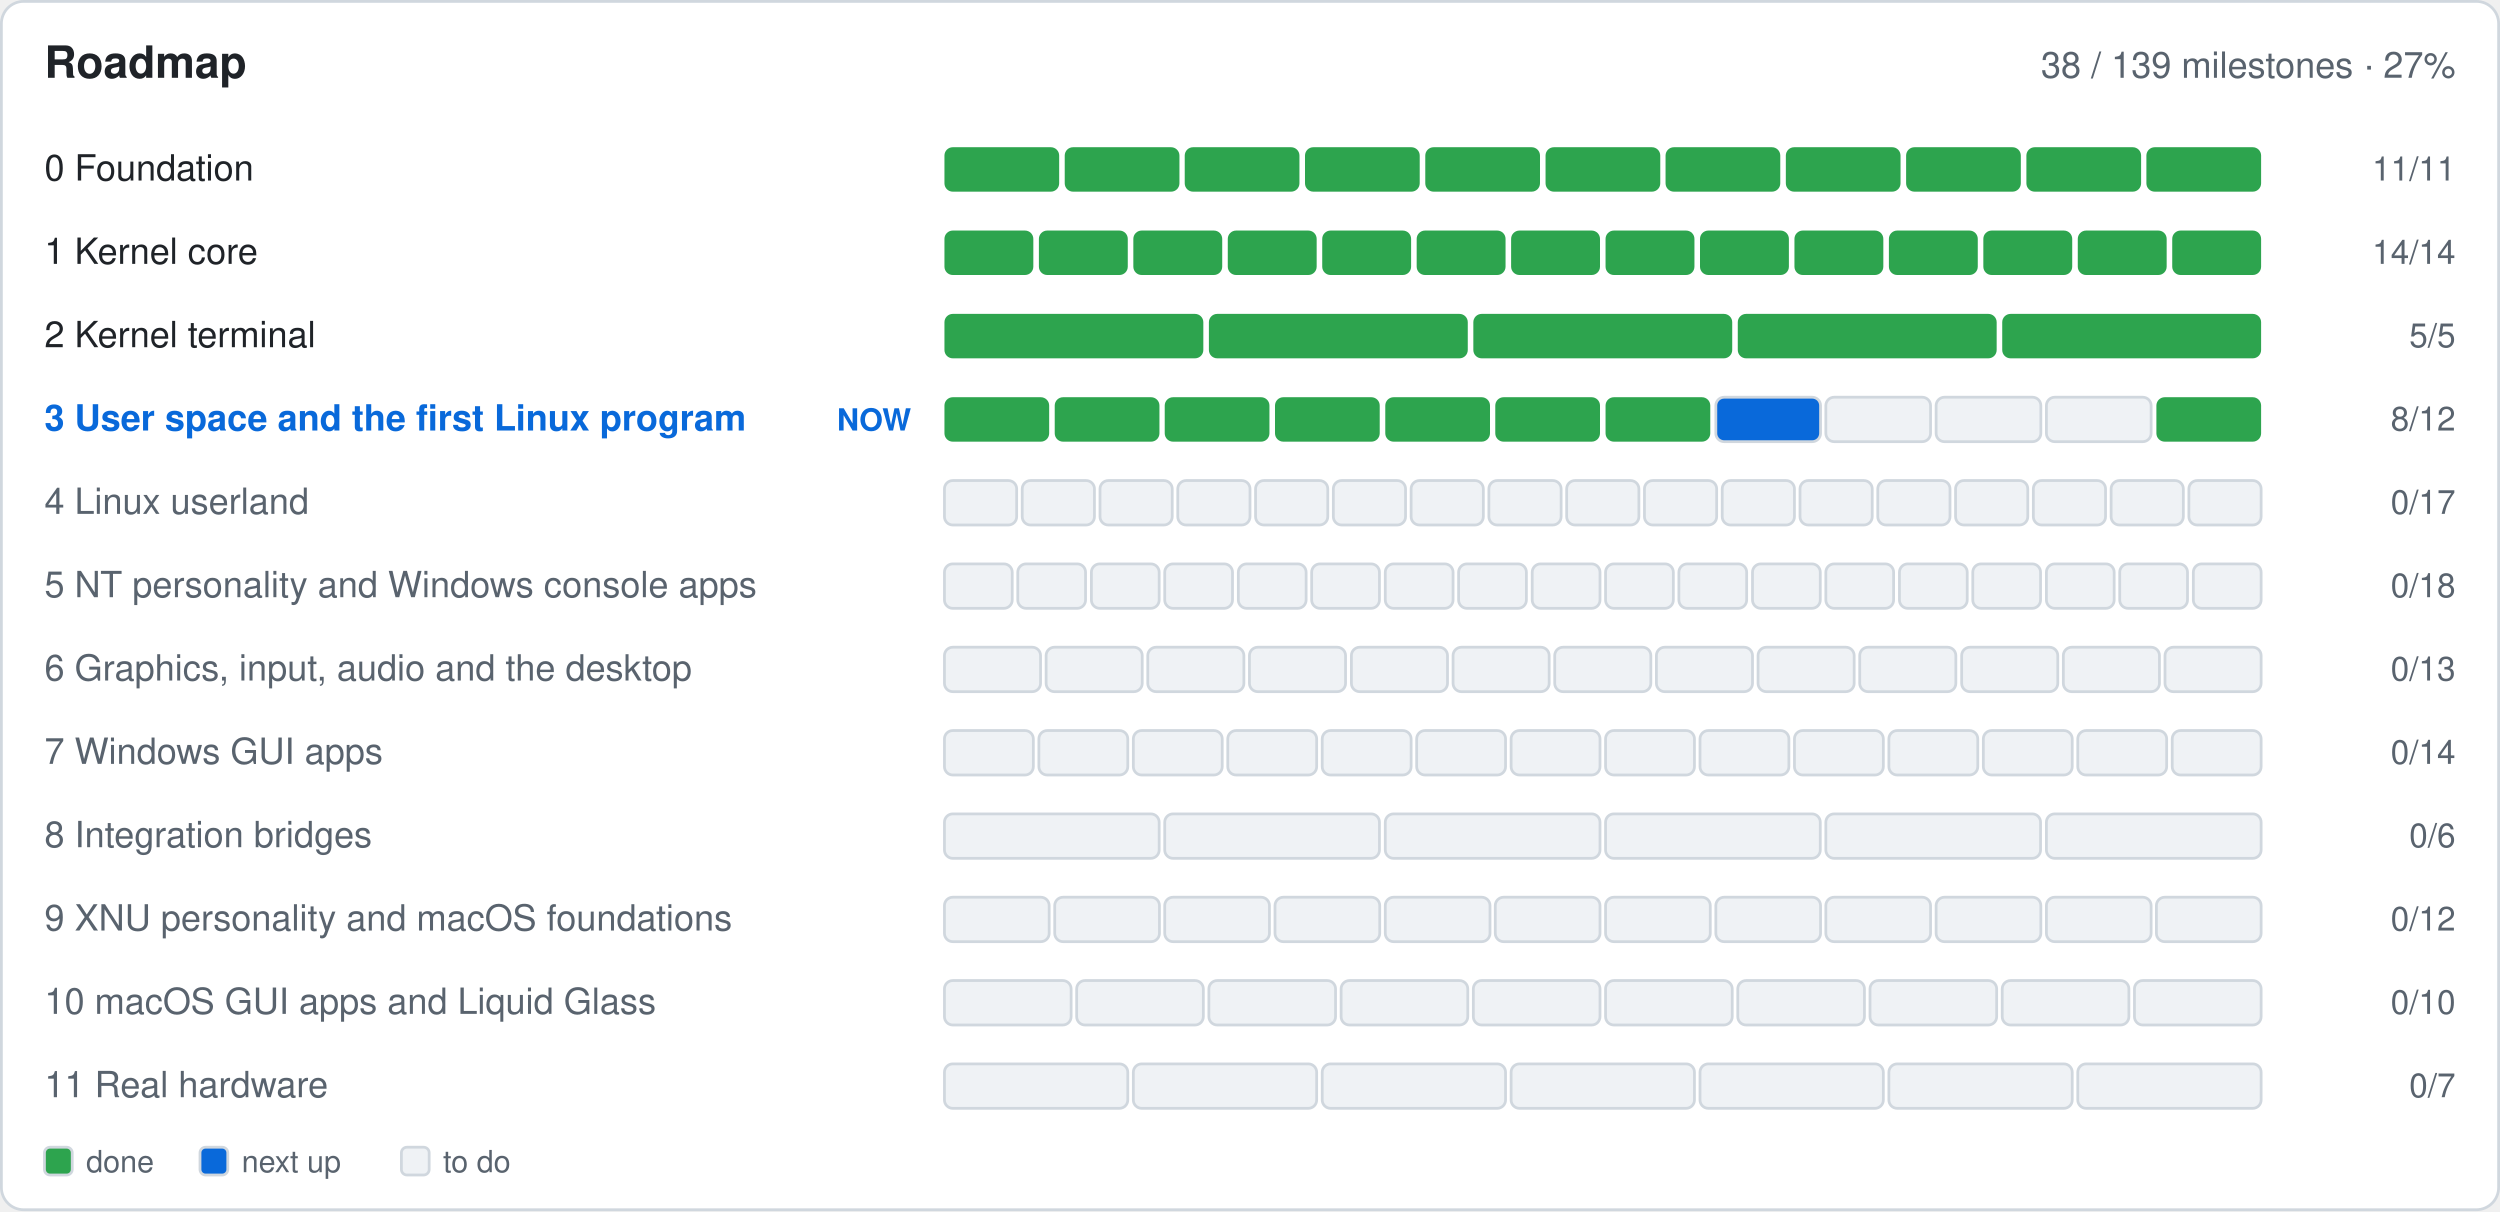
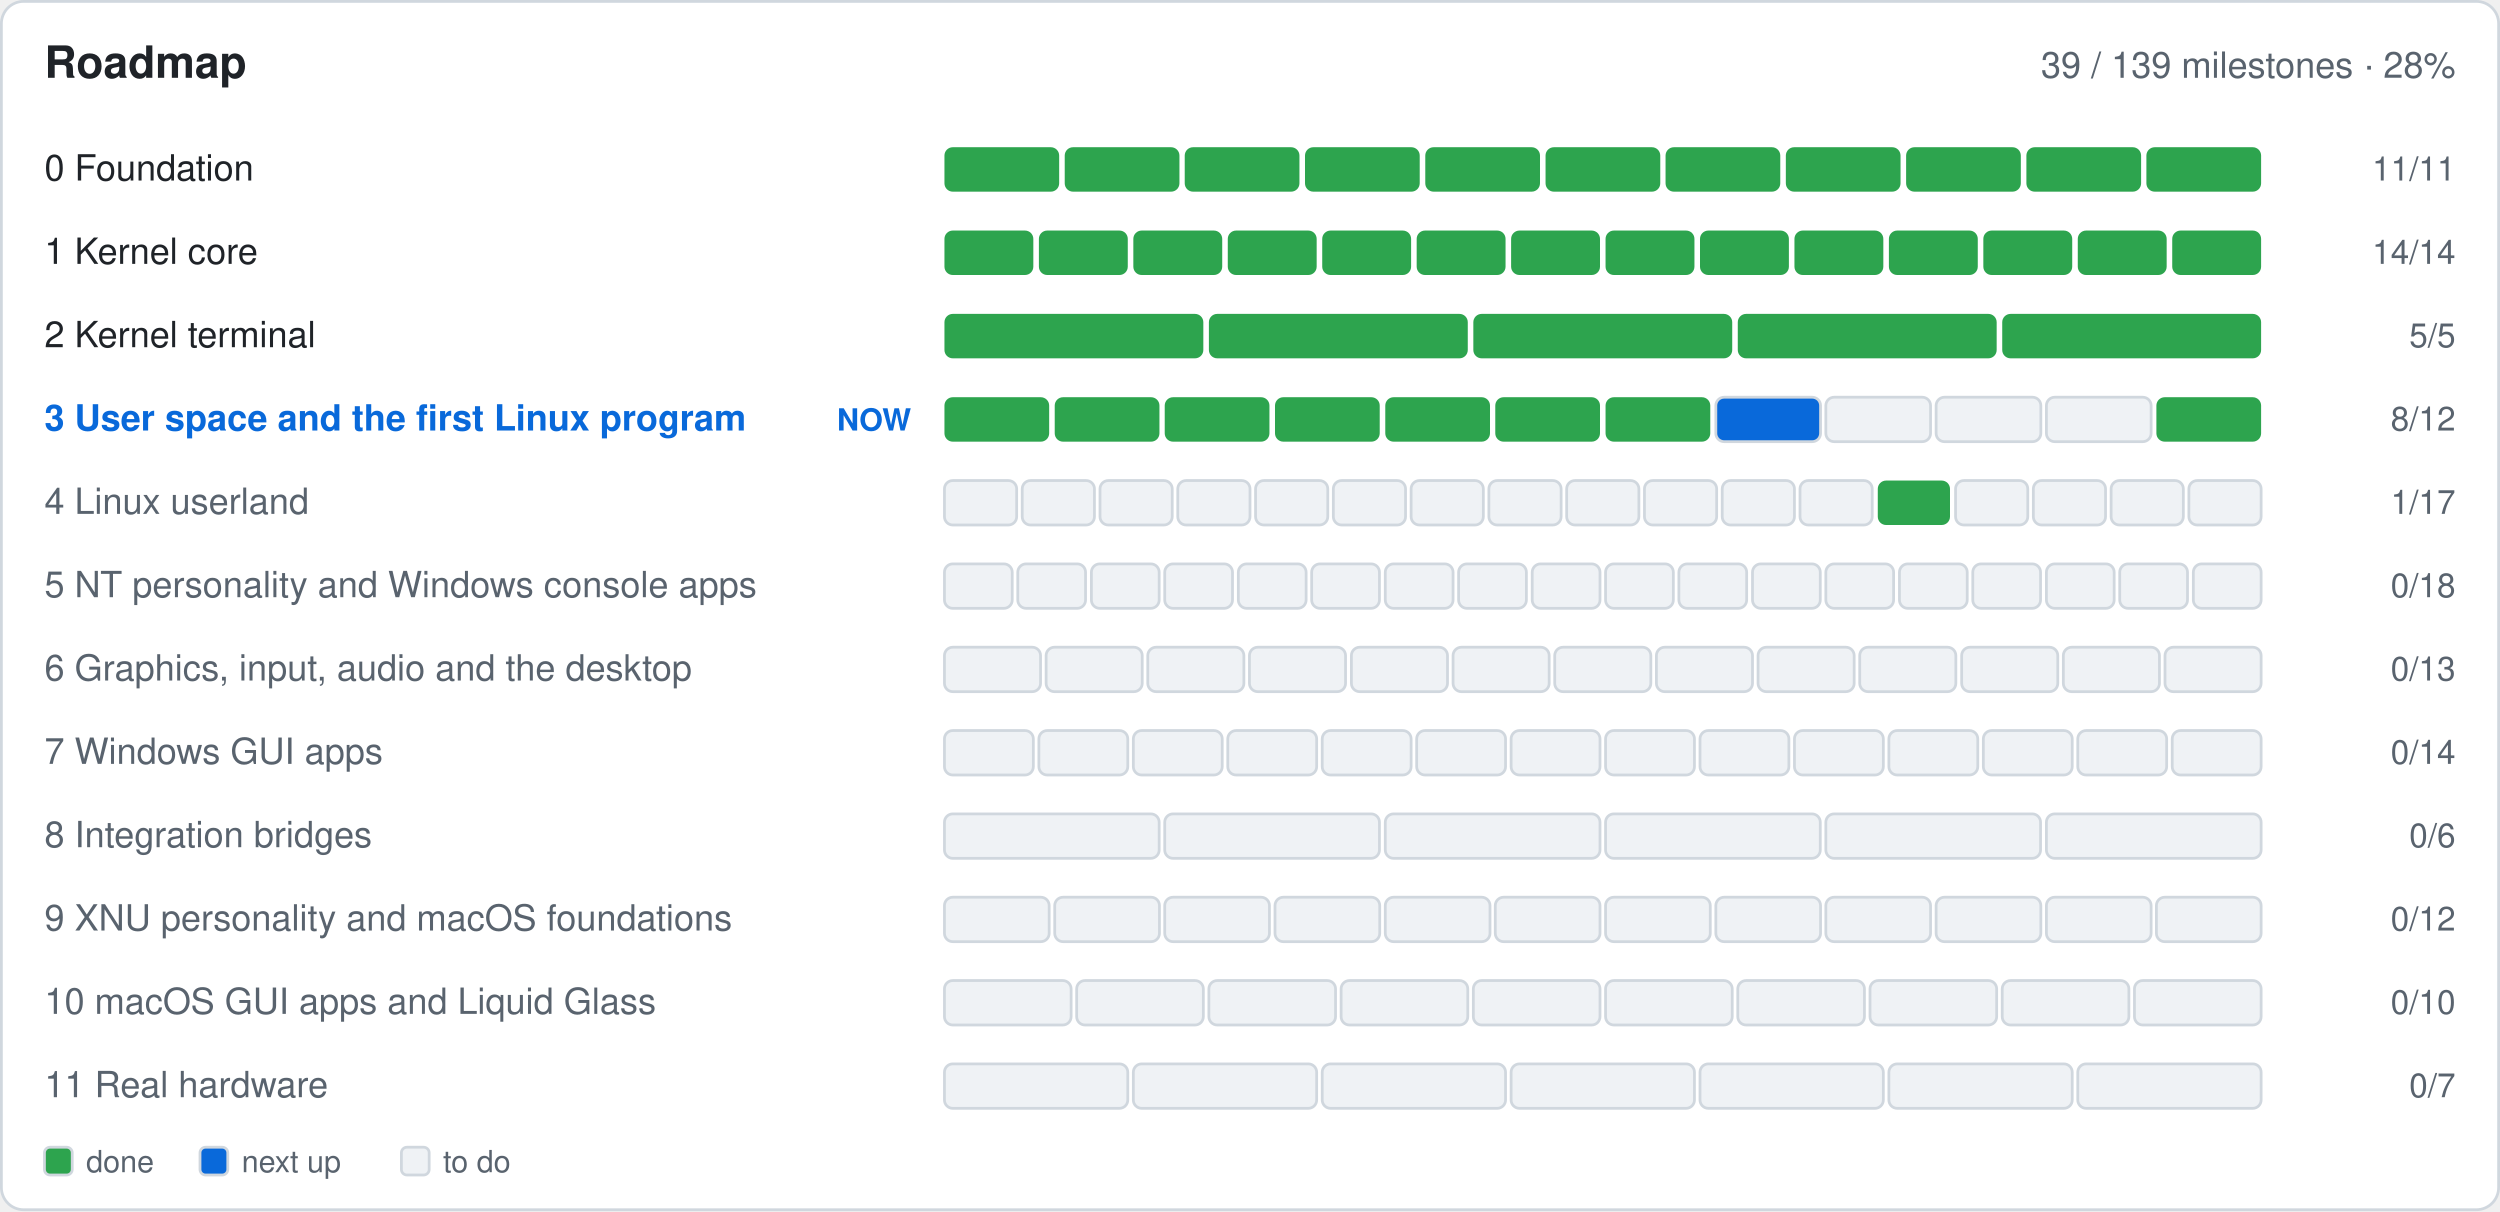
- <svg xmlns="http://www.w3.org/2000/svg" width="900" height="436" viewBox="0 0 900 436" role="img" aria-label="Roadmap: 38 of 139 milestones done">
+ <svg xmlns="http://www.w3.org/2000/svg" width="900" height="436" viewBox="0 0 900 436" role="img" aria-label="Roadmap: 39 of 139 milestones done">
  <rect x="0.5" y="0.5" width="899.0" height="435.0" fill="#ffffff" rx="8" stroke="#d0d7de" />
  <text x="16.0" y="28.0" font-family="-apple-system,BlinkMacSystemFont,'Segoe UI',Helvetica,Arial,sans-serif" font-size="16" font-weight="600" fill="#1f2328" text-anchor="start">Roadmap</text>
-   <text x="884.0" y="28.0" font-family="-apple-system,BlinkMacSystemFont,'Segoe UI',Helvetica,Arial,sans-serif" font-size="13" font-weight="400" fill="#59636e" text-anchor="end">38 / 139 milestones · 27%</text>
+   <text x="884.0" y="28.0" font-family="-apple-system,BlinkMacSystemFont,'Segoe UI',Helvetica,Arial,sans-serif" font-size="13" font-weight="400" fill="#59636e" text-anchor="end">39 / 139 milestones · 28%</text>
  <text x="16.0" y="65.0" font-family="-apple-system,BlinkMacSystemFont,'Segoe UI',Helvetica,Arial,sans-serif" font-size="13" font-weight="400" fill="#1f2328" text-anchor="start"> 0  Foundation</text>
  <g>
    <rect x="340.0" y="53.0" width="41.3" height="16.0" fill="#2da44e" rx="3" />
  </g>
  <g>
    <rect x="383.3" y="53.0" width="41.3" height="16.0" fill="#2da44e" rx="3" />
  </g>
  <g>
    <rect x="426.5" y="53.0" width="41.3" height="16.0" fill="#2da44e" rx="3" />
  </g>
  <g>
    <rect x="469.8" y="53.0" width="41.3" height="16.0" fill="#2da44e" rx="3" />
  </g>
  <g>
    <rect x="513.1" y="53.0" width="41.3" height="16.0" fill="#2da44e" rx="3" />
  </g>
  <g>
    <rect x="556.4" y="53.0" width="41.3" height="16.0" fill="#2da44e" rx="3" />
  </g>
  <g>
    <rect x="599.6" y="53.0" width="41.3" height="16.0" fill="#2da44e" rx="3" />
  </g>
  <g>
    <rect x="642.9" y="53.0" width="41.3" height="16.0" fill="#2da44e" rx="3" />
  </g>
  <g>
    <rect x="686.2" y="53.0" width="41.3" height="16.0" fill="#2da44e" rx="3" />
  </g>
  <g>
    <rect x="729.5" y="53.0" width="41.3" height="16.0" fill="#2da44e" rx="3" />
  </g>
  <g>
    <rect x="772.7" y="53.0" width="41.3" height="16.0" fill="#2da44e" rx="3" />
  </g>
  <text x="884.0" y="65.0" font-family="-apple-system,BlinkMacSystemFont,'Segoe UI',Helvetica,Arial,sans-serif" font-size="12" font-weight="400" fill="#59636e" text-anchor="end">11/11</text>
  <text x="16.0" y="95.0" font-family="-apple-system,BlinkMacSystemFont,'Segoe UI',Helvetica,Arial,sans-serif" font-size="13" font-weight="400" fill="#1f2328" text-anchor="start"> 1  Kernel core</text>
  <g>
    <rect x="340.0" y="83.0" width="32.0" height="16.0" fill="#2da44e" rx="3" />
  </g>
  <g>
    <rect x="374.0" y="83.0" width="32.0" height="16.0" fill="#2da44e" rx="3" />
  </g>
  <g>
    <rect x="408.0" y="83.0" width="32.0" height="16.0" fill="#2da44e" rx="3" />
  </g>
  <g>
    <rect x="442.0" y="83.0" width="32.0" height="16.0" fill="#2da44e" rx="3" />
  </g>
  <g>
    <rect x="476.0" y="83.0" width="32.0" height="16.0" fill="#2da44e" rx="3" />
  </g>
  <g>
    <rect x="510.0" y="83.0" width="32.0" height="16.0" fill="#2da44e" rx="3" />
  </g>
  <g>
    <rect x="544.0" y="83.0" width="32.0" height="16.0" fill="#2da44e" rx="3" />
  </g>
  <g>
    <rect x="578.0" y="83.0" width="32.0" height="16.0" fill="#2da44e" rx="3" />
  </g>
  <g>
    <rect x="612.0" y="83.0" width="32.0" height="16.0" fill="#2da44e" rx="3" />
  </g>
  <g>
    <rect x="646.0" y="83.0" width="32.0" height="16.0" fill="#2da44e" rx="3" />
  </g>
  <g>
    <rect x="680.0" y="83.0" width="32.0" height="16.0" fill="#2da44e" rx="3" />
  </g>
  <g>
    <rect x="714.0" y="83.0" width="32.0" height="16.0" fill="#2da44e" rx="3" />
  </g>
  <g>
    <rect x="748.0" y="83.0" width="32.0" height="16.0" fill="#2da44e" rx="3" />
  </g>
  <g>
    <rect x="782.0" y="83.0" width="32.0" height="16.0" fill="#2da44e" rx="3" />
  </g>
  <text x="884.0" y="95.0" font-family="-apple-system,BlinkMacSystemFont,'Segoe UI',Helvetica,Arial,sans-serif" font-size="12" font-weight="400" fill="#59636e" text-anchor="end">14/14</text>
  <text x="16.0" y="125.0" font-family="-apple-system,BlinkMacSystemFont,'Segoe UI',Helvetica,Arial,sans-serif" font-size="13" font-weight="400" fill="#1f2328" text-anchor="start"> 2  Kernel terminal</text>
  <g>
    <rect x="340.0" y="113.0" width="93.2" height="16.0" fill="#2da44e" rx="3" />
  </g>
  <g>
    <rect x="435.2" y="113.0" width="93.2" height="16.0" fill="#2da44e" rx="3" />
  </g>
  <g>
    <rect x="530.4" y="113.0" width="93.2" height="16.0" fill="#2da44e" rx="3" />
  </g>
  <g>
    <rect x="625.6" y="113.0" width="93.2" height="16.0" fill="#2da44e" rx="3" />
  </g>
  <g>
    <rect x="720.8" y="113.0" width="93.2" height="16.0" fill="#2da44e" rx="3" />
  </g>
  <text x="884.0" y="125.0" font-family="-apple-system,BlinkMacSystemFont,'Segoe UI',Helvetica,Arial,sans-serif" font-size="12" font-weight="400" fill="#59636e" text-anchor="end">5/5</text>
  <text x="16.0" y="155.0" font-family="-apple-system,BlinkMacSystemFont,'Segoe UI',Helvetica,Arial,sans-serif" font-size="13" font-weight="600" fill="#0969da" text-anchor="start"> 3  User space and the first Linux program</text>
  <text x="328.0" y="155.0" font-family="-apple-system,BlinkMacSystemFont,'Segoe UI',Helvetica,Arial,sans-serif" font-size="11" font-weight="600" fill="#0969da" text-anchor="end">NOW</text>
  <g>
    <rect x="340.0" y="143.0" width="37.7" height="16.0" fill="#2da44e" rx="3" />
  </g>
  <g>
    <rect x="379.7" y="143.0" width="37.7" height="16.0" fill="#2da44e" rx="3" />
  </g>
  <g>
    <rect x="419.3" y="143.0" width="37.7" height="16.0" fill="#2da44e" rx="3" />
  </g>
  <g>
    <rect x="459.0" y="143.0" width="37.7" height="16.0" fill="#2da44e" rx="3" />
  </g>
  <g>
    <rect x="498.7" y="143.0" width="37.7" height="16.0" fill="#2da44e" rx="3" />
  </g>
  <g>
    <rect x="538.3" y="143.0" width="37.7" height="16.0" fill="#2da44e" rx="3" />
  </g>
  <g>
    <rect x="578.0" y="143.0" width="37.7" height="16.0" fill="#2da44e" rx="3" />
  </g>
  <g>
    <rect x="617.7" y="143.0" width="37.7" height="16.0" fill="#0969da" rx="3" stroke="#d0d7de" />
  </g>
  <g>
    <rect x="657.3" y="143.0" width="37.7" height="16.0" fill="#eff2f5" rx="3" stroke="#d0d7de" />
  </g>
  <g>
    <rect x="697.0" y="143.0" width="37.7" height="16.0" fill="#eff2f5" rx="3" stroke="#d0d7de" />
  </g>
  <g>
    <rect x="736.7" y="143.0" width="37.7" height="16.0" fill="#eff2f5" rx="3" stroke="#d0d7de" />
  </g>
  <g>
    <rect x="776.3" y="143.0" width="37.7" height="16.0" fill="#2da44e" rx="3" />
  </g>
  <text x="884.0" y="155.0" font-family="-apple-system,BlinkMacSystemFont,'Segoe UI',Helvetica,Arial,sans-serif" font-size="12" font-weight="400" fill="#59636e" text-anchor="end">8/12</text>
  <text x="16.0" y="185.0" font-family="-apple-system,BlinkMacSystemFont,'Segoe UI',Helvetica,Arial,sans-serif" font-size="13" font-weight="400" fill="#59636e" text-anchor="start"> 4  Linux userland</text>
  <g>
    <rect x="340.0" y="173.0" width="26.0" height="16.0" fill="#eff2f5" rx="3" stroke="#d0d7de" />
  </g>
  <g>
    <rect x="368.0" y="173.0" width="26.0" height="16.0" fill="#eff2f5" rx="3" stroke="#d0d7de" />
  </g>
  <g>
    <rect x="396.0" y="173.0" width="26.0" height="16.0" fill="#eff2f5" rx="3" stroke="#d0d7de" />
  </g>
  <g>
    <rect x="424.0" y="173.0" width="26.0" height="16.0" fill="#eff2f5" rx="3" stroke="#d0d7de" />
  </g>
  <g>
    <rect x="452.0" y="173.0" width="26.0" height="16.0" fill="#eff2f5" rx="3" stroke="#d0d7de" />
  </g>
  <g>
    <rect x="480.0" y="173.0" width="26.0" height="16.0" fill="#eff2f5" rx="3" stroke="#d0d7de" />
  </g>
  <g>
    <rect x="508.0" y="173.0" width="26.0" height="16.0" fill="#eff2f5" rx="3" stroke="#d0d7de" />
  </g>
  <g>
    <rect x="536.0" y="173.0" width="26.0" height="16.0" fill="#eff2f5" rx="3" stroke="#d0d7de" />
  </g>
  <g>
    <rect x="564.0" y="173.0" width="26.0" height="16.0" fill="#eff2f5" rx="3" stroke="#d0d7de" />
  </g>
  <g>
    <rect x="592.0" y="173.0" width="26.0" height="16.0" fill="#eff2f5" rx="3" stroke="#d0d7de" />
  </g>
  <g>
    <rect x="620.0" y="173.0" width="26.0" height="16.0" fill="#eff2f5" rx="3" stroke="#d0d7de" />
  </g>
  <g>
    <rect x="648.0" y="173.0" width="26.0" height="16.0" fill="#eff2f5" rx="3" stroke="#d0d7de" />
  </g>
  <g>
-     <rect x="676.0" y="173.0" width="26.0" height="16.0" fill="#eff2f5" rx="3" stroke="#d0d7de" />
+     <rect x="676.0" y="173.0" width="26.0" height="16.0" fill="#2da44e" rx="3" />
  </g>
  <g>
    <rect x="704.0" y="173.0" width="26.0" height="16.0" fill="#eff2f5" rx="3" stroke="#d0d7de" />
  </g>
  <g>
    <rect x="732.0" y="173.0" width="26.0" height="16.0" fill="#eff2f5" rx="3" stroke="#d0d7de" />
  </g>
  <g>
    <rect x="760.0" y="173.0" width="26.0" height="16.0" fill="#eff2f5" rx="3" stroke="#d0d7de" />
  </g>
  <g>
    <rect x="788.0" y="173.0" width="26.0" height="16.0" fill="#eff2f5" rx="3" stroke="#d0d7de" />
  </g>
-   <text x="884.0" y="185.0" font-family="-apple-system,BlinkMacSystemFont,'Segoe UI',Helvetica,Arial,sans-serif" font-size="12" font-weight="400" fill="#59636e" text-anchor="end">0/17</text>
+   <text x="884.0" y="185.0" font-family="-apple-system,BlinkMacSystemFont,'Segoe UI',Helvetica,Arial,sans-serif" font-size="12" font-weight="400" fill="#59636e" text-anchor="end">1/17</text>
  <text x="16.0" y="215.0" font-family="-apple-system,BlinkMacSystemFont,'Segoe UI',Helvetica,Arial,sans-serif" font-size="13" font-weight="400" fill="#59636e" text-anchor="start"> 5  NT personality and Windows console apps</text>
  <g>
    <rect x="340.0" y="203.0" width="24.4" height="16.0" fill="#eff2f5" rx="3" stroke="#d0d7de" />
  </g>
  <g>
    <rect x="366.4" y="203.0" width="24.4" height="16.0" fill="#eff2f5" rx="3" stroke="#d0d7de" />
  </g>
  <g>
    <rect x="392.9" y="203.0" width="24.4" height="16.0" fill="#eff2f5" rx="3" stroke="#d0d7de" />
  </g>
  <g>
    <rect x="419.3" y="203.0" width="24.4" height="16.0" fill="#eff2f5" rx="3" stroke="#d0d7de" />
  </g>
  <g>
    <rect x="445.8" y="203.0" width="24.4" height="16.0" fill="#eff2f5" rx="3" stroke="#d0d7de" />
  </g>
  <g>
    <rect x="472.2" y="203.0" width="24.4" height="16.0" fill="#eff2f5" rx="3" stroke="#d0d7de" />
  </g>
  <g>
    <rect x="498.7" y="203.0" width="24.4" height="16.0" fill="#eff2f5" rx="3" stroke="#d0d7de" />
  </g>
  <g>
    <rect x="525.1" y="203.0" width="24.4" height="16.0" fill="#eff2f5" rx="3" stroke="#d0d7de" />
  </g>
  <g>
    <rect x="551.6" y="203.0" width="24.4" height="16.0" fill="#eff2f5" rx="3" stroke="#d0d7de" />
  </g>
  <g>
    <rect x="578.0" y="203.0" width="24.4" height="16.0" fill="#eff2f5" rx="3" stroke="#d0d7de" />
  </g>
  <g>
    <rect x="604.4" y="203.0" width="24.4" height="16.0" fill="#eff2f5" rx="3" stroke="#d0d7de" />
  </g>
  <g>
    <rect x="630.9" y="203.0" width="24.4" height="16.0" fill="#eff2f5" rx="3" stroke="#d0d7de" />
  </g>
  <g>
    <rect x="657.3" y="203.0" width="24.4" height="16.0" fill="#eff2f5" rx="3" stroke="#d0d7de" />
  </g>
  <g>
    <rect x="683.8" y="203.0" width="24.4" height="16.0" fill="#eff2f5" rx="3" stroke="#d0d7de" />
  </g>
  <g>
    <rect x="710.2" y="203.0" width="24.4" height="16.0" fill="#eff2f5" rx="3" stroke="#d0d7de" />
  </g>
  <g>
    <rect x="736.7" y="203.0" width="24.4" height="16.0" fill="#eff2f5" rx="3" stroke="#d0d7de" />
  </g>
  <g>
    <rect x="763.1" y="203.0" width="24.4" height="16.0" fill="#eff2f5" rx="3" stroke="#d0d7de" />
  </g>
  <g>
    <rect x="789.6" y="203.0" width="24.4" height="16.0" fill="#eff2f5" rx="3" stroke="#d0d7de" />
  </g>
  <text x="884.0" y="215.0" font-family="-apple-system,BlinkMacSystemFont,'Segoe UI',Helvetica,Arial,sans-serif" font-size="12" font-weight="400" fill="#59636e" text-anchor="end">0/18</text>
  <text x="16.0" y="245.0" font-family="-apple-system,BlinkMacSystemFont,'Segoe UI',Helvetica,Arial,sans-serif" font-size="13" font-weight="400" fill="#59636e" text-anchor="start"> 6  Graphics, input, audio and the desktop</text>
  <g>
    <rect x="340.0" y="233.0" width="34.6" height="16.0" fill="#eff2f5" rx="3" stroke="#d0d7de" />
  </g>
  <g>
    <rect x="376.6" y="233.0" width="34.6" height="16.0" fill="#eff2f5" rx="3" stroke="#d0d7de" />
  </g>
  <g>
    <rect x="413.2" y="233.0" width="34.6" height="16.0" fill="#eff2f5" rx="3" stroke="#d0d7de" />
  </g>
  <g>
    <rect x="449.8" y="233.0" width="34.6" height="16.0" fill="#eff2f5" rx="3" stroke="#d0d7de" />
  </g>
  <g>
    <rect x="486.5" y="233.0" width="34.6" height="16.0" fill="#eff2f5" rx="3" stroke="#d0d7de" />
  </g>
  <g>
    <rect x="523.1" y="233.0" width="34.6" height="16.0" fill="#eff2f5" rx="3" stroke="#d0d7de" />
  </g>
  <g>
    <rect x="559.7" y="233.0" width="34.6" height="16.0" fill="#eff2f5" rx="3" stroke="#d0d7de" />
  </g>
  <g>
    <rect x="596.3" y="233.0" width="34.6" height="16.0" fill="#eff2f5" rx="3" stroke="#d0d7de" />
  </g>
  <g>
    <rect x="632.9" y="233.0" width="34.6" height="16.0" fill="#eff2f5" rx="3" stroke="#d0d7de" />
  </g>
  <g>
    <rect x="669.5" y="233.0" width="34.6" height="16.0" fill="#eff2f5" rx="3" stroke="#d0d7de" />
  </g>
  <g>
    <rect x="706.2" y="233.0" width="34.6" height="16.0" fill="#eff2f5" rx="3" stroke="#d0d7de" />
  </g>
  <g>
    <rect x="742.8" y="233.0" width="34.6" height="16.0" fill="#eff2f5" rx="3" stroke="#d0d7de" />
  </g>
  <g>
    <rect x="779.4" y="233.0" width="34.6" height="16.0" fill="#eff2f5" rx="3" stroke="#d0d7de" />
  </g>
  <text x="884.0" y="245.0" font-family="-apple-system,BlinkMacSystemFont,'Segoe UI',Helvetica,Arial,sans-serif" font-size="12" font-weight="400" fill="#59636e" text-anchor="end">0/13</text>
  <text x="16.0" y="275.0" font-family="-apple-system,BlinkMacSystemFont,'Segoe UI',Helvetica,Arial,sans-serif" font-size="13" font-weight="400" fill="#59636e" text-anchor="start"> 7  Windows GUI apps</text>
  <g>
    <rect x="340.0" y="263.0" width="32.0" height="16.0" fill="#eff2f5" rx="3" stroke="#d0d7de" />
  </g>
  <g>
    <rect x="374.0" y="263.0" width="32.0" height="16.0" fill="#eff2f5" rx="3" stroke="#d0d7de" />
  </g>
  <g>
    <rect x="408.0" y="263.0" width="32.0" height="16.0" fill="#eff2f5" rx="3" stroke="#d0d7de" />
  </g>
  <g>
    <rect x="442.0" y="263.0" width="32.0" height="16.0" fill="#eff2f5" rx="3" stroke="#d0d7de" />
  </g>
  <g>
    <rect x="476.0" y="263.0" width="32.0" height="16.0" fill="#eff2f5" rx="3" stroke="#d0d7de" />
  </g>
  <g>
    <rect x="510.0" y="263.0" width="32.0" height="16.0" fill="#eff2f5" rx="3" stroke="#d0d7de" />
  </g>
  <g>
    <rect x="544.0" y="263.0" width="32.0" height="16.0" fill="#eff2f5" rx="3" stroke="#d0d7de" />
  </g>
  <g>
    <rect x="578.0" y="263.0" width="32.0" height="16.0" fill="#eff2f5" rx="3" stroke="#d0d7de" />
  </g>
  <g>
    <rect x="612.0" y="263.0" width="32.0" height="16.0" fill="#eff2f5" rx="3" stroke="#d0d7de" />
  </g>
  <g>
    <rect x="646.0" y="263.0" width="32.0" height="16.0" fill="#eff2f5" rx="3" stroke="#d0d7de" />
  </g>
  <g>
    <rect x="680.0" y="263.0" width="32.0" height="16.0" fill="#eff2f5" rx="3" stroke="#d0d7de" />
  </g>
  <g>
    <rect x="714.0" y="263.0" width="32.0" height="16.0" fill="#eff2f5" rx="3" stroke="#d0d7de" />
  </g>
  <g>
    <rect x="748.0" y="263.0" width="32.0" height="16.0" fill="#eff2f5" rx="3" stroke="#d0d7de" />
  </g>
  <g>
    <rect x="782.0" y="263.0" width="32.0" height="16.0" fill="#eff2f5" rx="3" stroke="#d0d7de" />
  </g>
  <text x="884.0" y="275.0" font-family="-apple-system,BlinkMacSystemFont,'Segoe UI',Helvetica,Arial,sans-serif" font-size="12" font-weight="400" fill="#59636e" text-anchor="end">0/14</text>
  <text x="16.0" y="305.0" font-family="-apple-system,BlinkMacSystemFont,'Segoe UI',Helvetica,Arial,sans-serif" font-size="13" font-weight="400" fill="#59636e" text-anchor="start"> 8  Integration bridges</text>
  <g>
    <rect x="340.0" y="293.0" width="77.3" height="16.0" fill="#eff2f5" rx="3" stroke="#d0d7de" />
  </g>
  <g>
    <rect x="419.3" y="293.0" width="77.3" height="16.0" fill="#eff2f5" rx="3" stroke="#d0d7de" />
  </g>
  <g>
    <rect x="498.7" y="293.0" width="77.3" height="16.0" fill="#eff2f5" rx="3" stroke="#d0d7de" />
  </g>
  <g>
    <rect x="578.0" y="293.0" width="77.3" height="16.0" fill="#eff2f5" rx="3" stroke="#d0d7de" />
  </g>
  <g>
    <rect x="657.3" y="293.0" width="77.3" height="16.0" fill="#eff2f5" rx="3" stroke="#d0d7de" />
  </g>
  <g>
    <rect x="736.7" y="293.0" width="77.3" height="16.0" fill="#eff2f5" rx="3" stroke="#d0d7de" />
  </g>
  <text x="884.0" y="305.0" font-family="-apple-system,BlinkMacSystemFont,'Segoe UI',Helvetica,Arial,sans-serif" font-size="12" font-weight="400" fill="#59636e" text-anchor="end">0/6</text>
  <text x="16.0" y="335.0" font-family="-apple-system,BlinkMacSystemFont,'Segoe UI',Helvetica,Arial,sans-serif" font-size="13" font-weight="400" fill="#59636e" text-anchor="start"> 9  XNU personality and macOS foundations</text>
  <g>
    <rect x="340.0" y="323.0" width="37.7" height="16.0" fill="#eff2f5" rx="3" stroke="#d0d7de" />
  </g>
  <g>
    <rect x="379.7" y="323.0" width="37.7" height="16.0" fill="#eff2f5" rx="3" stroke="#d0d7de" />
  </g>
  <g>
    <rect x="419.3" y="323.0" width="37.7" height="16.0" fill="#eff2f5" rx="3" stroke="#d0d7de" />
  </g>
  <g>
    <rect x="459.0" y="323.0" width="37.7" height="16.0" fill="#eff2f5" rx="3" stroke="#d0d7de" />
  </g>
  <g>
    <rect x="498.7" y="323.0" width="37.7" height="16.0" fill="#eff2f5" rx="3" stroke="#d0d7de" />
  </g>
  <g>
    <rect x="538.3" y="323.0" width="37.7" height="16.0" fill="#eff2f5" rx="3" stroke="#d0d7de" />
  </g>
  <g>
    <rect x="578.0" y="323.0" width="37.7" height="16.0" fill="#eff2f5" rx="3" stroke="#d0d7de" />
  </g>
  <g>
    <rect x="617.7" y="323.0" width="37.7" height="16.0" fill="#eff2f5" rx="3" stroke="#d0d7de" />
  </g>
  <g>
    <rect x="657.3" y="323.0" width="37.7" height="16.0" fill="#eff2f5" rx="3" stroke="#d0d7de" />
  </g>
  <g>
    <rect x="697.0" y="323.0" width="37.7" height="16.0" fill="#eff2f5" rx="3" stroke="#d0d7de" />
  </g>
  <g>
    <rect x="736.7" y="323.0" width="37.7" height="16.0" fill="#eff2f5" rx="3" stroke="#d0d7de" />
  </g>
  <g>
    <rect x="776.3" y="323.0" width="37.7" height="16.0" fill="#eff2f5" rx="3" stroke="#d0d7de" />
  </g>
  <text x="884.0" y="335.0" font-family="-apple-system,BlinkMacSystemFont,'Segoe UI',Helvetica,Arial,sans-serif" font-size="12" font-weight="400" fill="#59636e" text-anchor="end">0/12</text>
  <text x="16.0" y="365.0" font-family="-apple-system,BlinkMacSystemFont,'Segoe UI',Helvetica,Arial,sans-serif" font-size="13" font-weight="400" fill="#59636e" text-anchor="start">10  macOS GUI apps and Liquid Glass</text>
  <g>
    <rect x="340.0" y="353.0" width="45.6" height="16.0" fill="#eff2f5" rx="3" stroke="#d0d7de" />
  </g>
  <g>
    <rect x="387.6" y="353.0" width="45.6" height="16.0" fill="#eff2f5" rx="3" stroke="#d0d7de" />
  </g>
  <g>
    <rect x="435.2" y="353.0" width="45.6" height="16.0" fill="#eff2f5" rx="3" stroke="#d0d7de" />
  </g>
  <g>
    <rect x="482.8" y="353.0" width="45.6" height="16.0" fill="#eff2f5" rx="3" stroke="#d0d7de" />
  </g>
  <g>
    <rect x="530.4" y="353.0" width="45.6" height="16.0" fill="#eff2f5" rx="3" stroke="#d0d7de" />
  </g>
  <g>
    <rect x="578.0" y="353.0" width="45.6" height="16.0" fill="#eff2f5" rx="3" stroke="#d0d7de" />
  </g>
  <g>
    <rect x="625.6" y="353.0" width="45.6" height="16.0" fill="#eff2f5" rx="3" stroke="#d0d7de" />
  </g>
  <g>
    <rect x="673.2" y="353.0" width="45.6" height="16.0" fill="#eff2f5" rx="3" stroke="#d0d7de" />
  </g>
  <g>
    <rect x="720.8" y="353.0" width="45.6" height="16.0" fill="#eff2f5" rx="3" stroke="#d0d7de" />
  </g>
  <g>
    <rect x="768.4" y="353.0" width="45.6" height="16.0" fill="#eff2f5" rx="3" stroke="#d0d7de" />
  </g>
  <text x="884.0" y="365.0" font-family="-apple-system,BlinkMacSystemFont,'Segoe UI',Helvetica,Arial,sans-serif" font-size="12" font-weight="400" fill="#59636e" text-anchor="end">0/10</text>
  <text x="16.0" y="395.0" font-family="-apple-system,BlinkMacSystemFont,'Segoe UI',Helvetica,Arial,sans-serif" font-size="13" font-weight="400" fill="#59636e" text-anchor="start">11  Real hardware</text>
  <g>
    <rect x="340.0" y="383.0" width="66.0" height="16.0" fill="#eff2f5" rx="3" stroke="#d0d7de" />
  </g>
  <g>
    <rect x="408.0" y="383.0" width="66.0" height="16.0" fill="#eff2f5" rx="3" stroke="#d0d7de" />
  </g>
  <g>
    <rect x="476.0" y="383.0" width="66.0" height="16.0" fill="#eff2f5" rx="3" stroke="#d0d7de" />
  </g>
  <g>
    <rect x="544.0" y="383.0" width="66.0" height="16.0" fill="#eff2f5" rx="3" stroke="#d0d7de" />
  </g>
  <g>
    <rect x="612.0" y="383.0" width="66.0" height="16.0" fill="#eff2f5" rx="3" stroke="#d0d7de" />
  </g>
  <g>
    <rect x="680.0" y="383.0" width="66.0" height="16.0" fill="#eff2f5" rx="3" stroke="#d0d7de" />
  </g>
  <g>
    <rect x="748.0" y="383.0" width="66.0" height="16.0" fill="#eff2f5" rx="3" stroke="#d0d7de" />
  </g>
  <text x="884.0" y="395.0" font-family="-apple-system,BlinkMacSystemFont,'Segoe UI',Helvetica,Arial,sans-serif" font-size="12" font-weight="400" fill="#59636e" text-anchor="end">0/7</text>
  <rect x="16.0" y="413.0" width="10.0" height="10.0" fill="#2da44e" rx="2" stroke="#d0d7de" />
  <text x="31.0" y="422.0" font-family="-apple-system,BlinkMacSystemFont,'Segoe UI',Helvetica,Arial,sans-serif" font-size="11" font-weight="400" fill="#59636e" text-anchor="start">done</text>
  <rect x="72.0" y="413.0" width="10.0" height="10.0" fill="#0969da" rx="2" stroke="#d0d7de" />
  <text x="87.0" y="422.0" font-family="-apple-system,BlinkMacSystemFont,'Segoe UI',Helvetica,Arial,sans-serif" font-size="11" font-weight="400" fill="#59636e" text-anchor="start">next up</text>
  <rect x="144.5" y="413.0" width="10.0" height="10.0" fill="#eff2f5" rx="2" stroke="#d0d7de" />
  <text x="159.5" y="422.0" font-family="-apple-system,BlinkMacSystemFont,'Segoe UI',Helvetica,Arial,sans-serif" font-size="11" font-weight="400" fill="#59636e" text-anchor="start">to do</text>
</svg>
